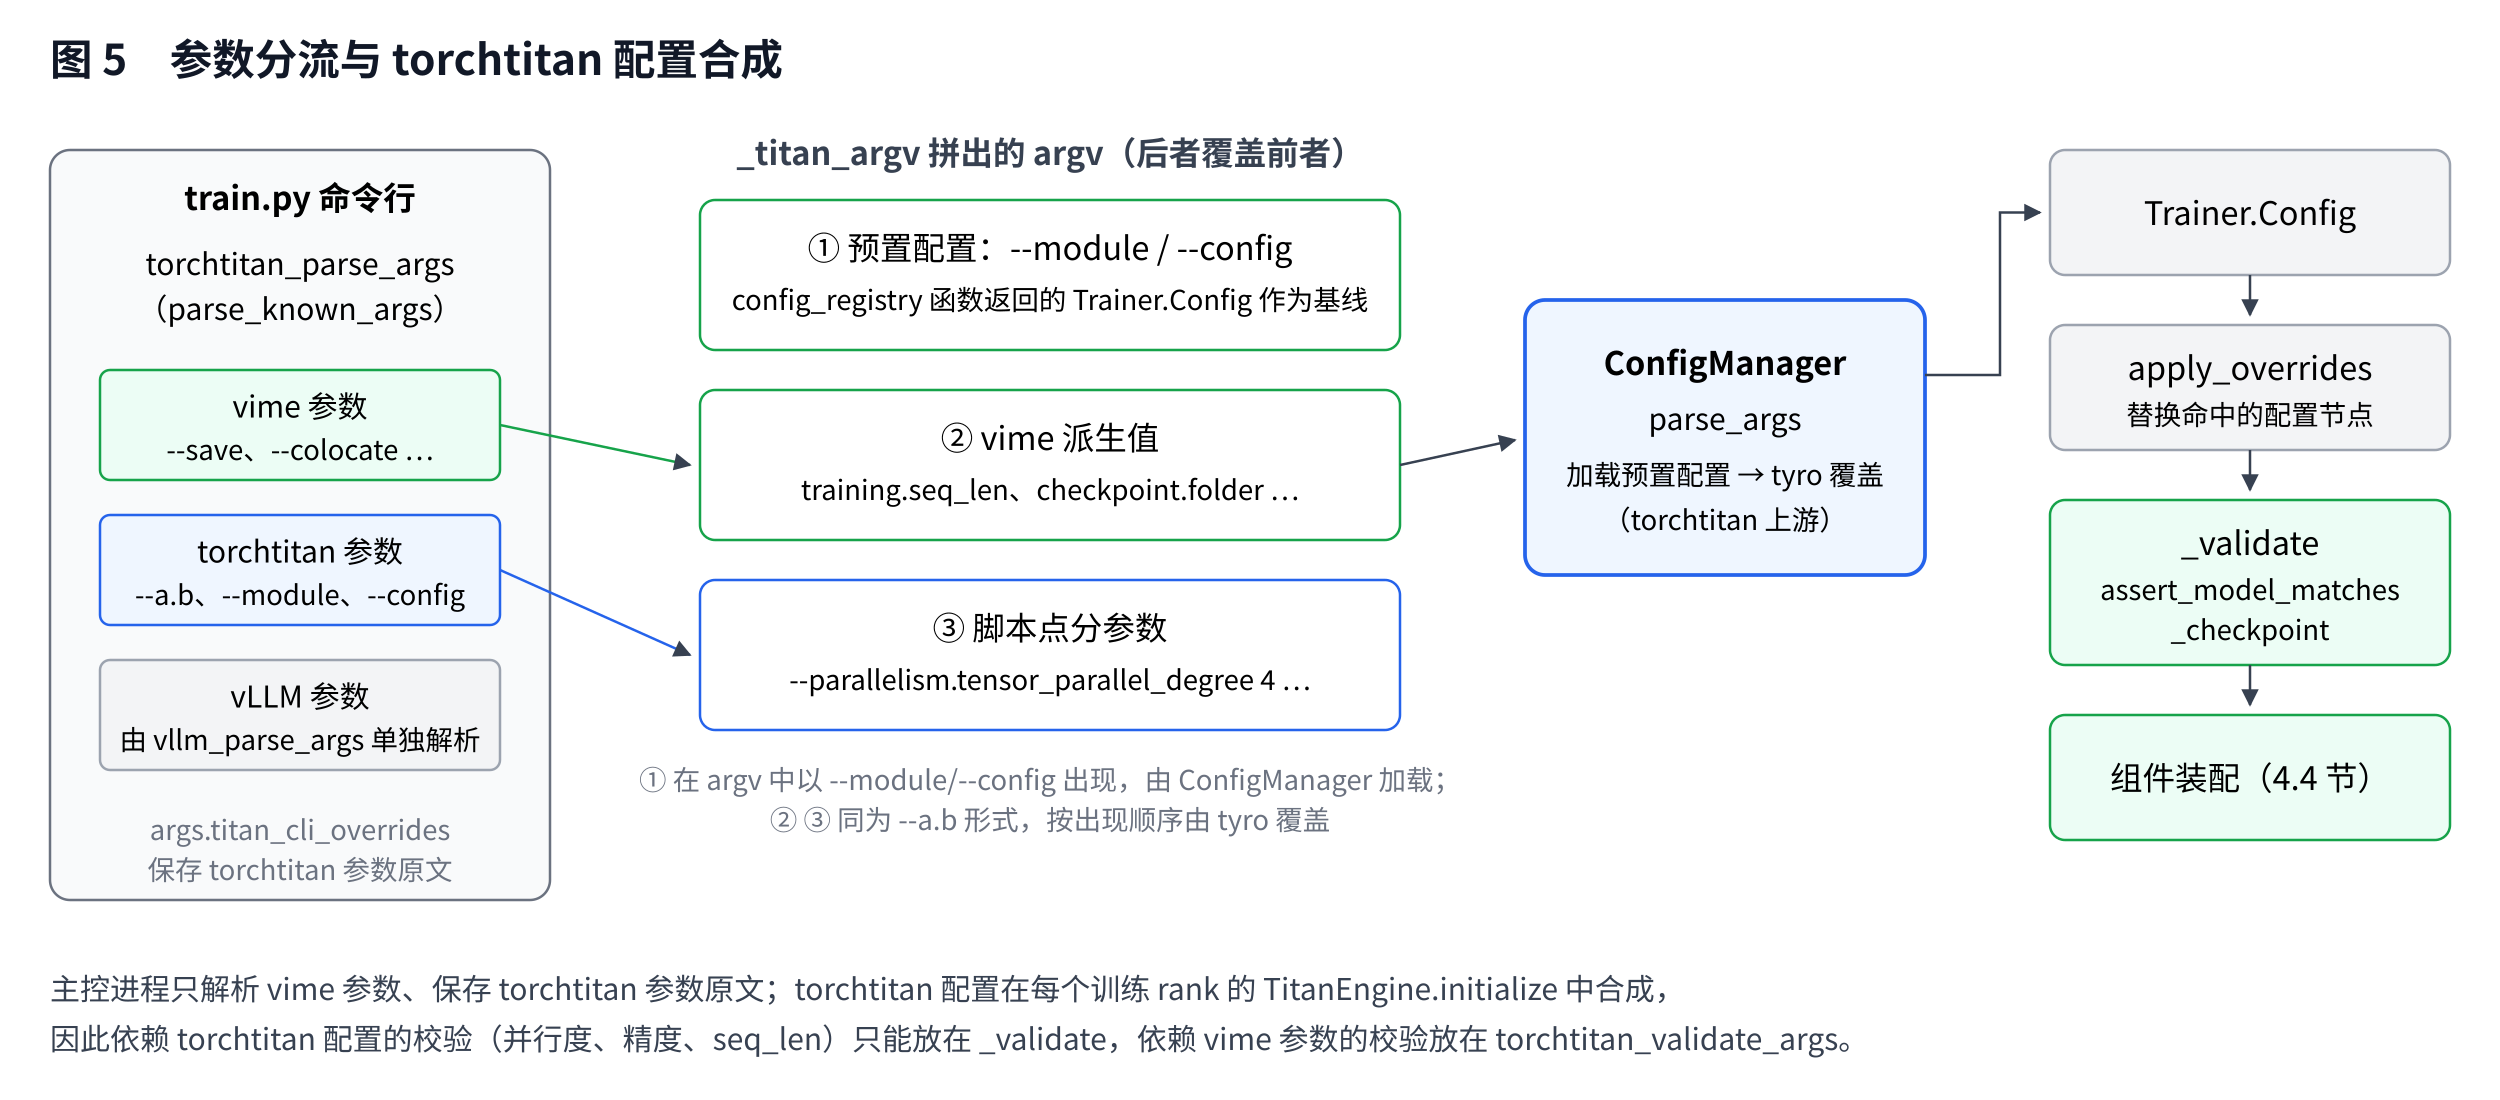
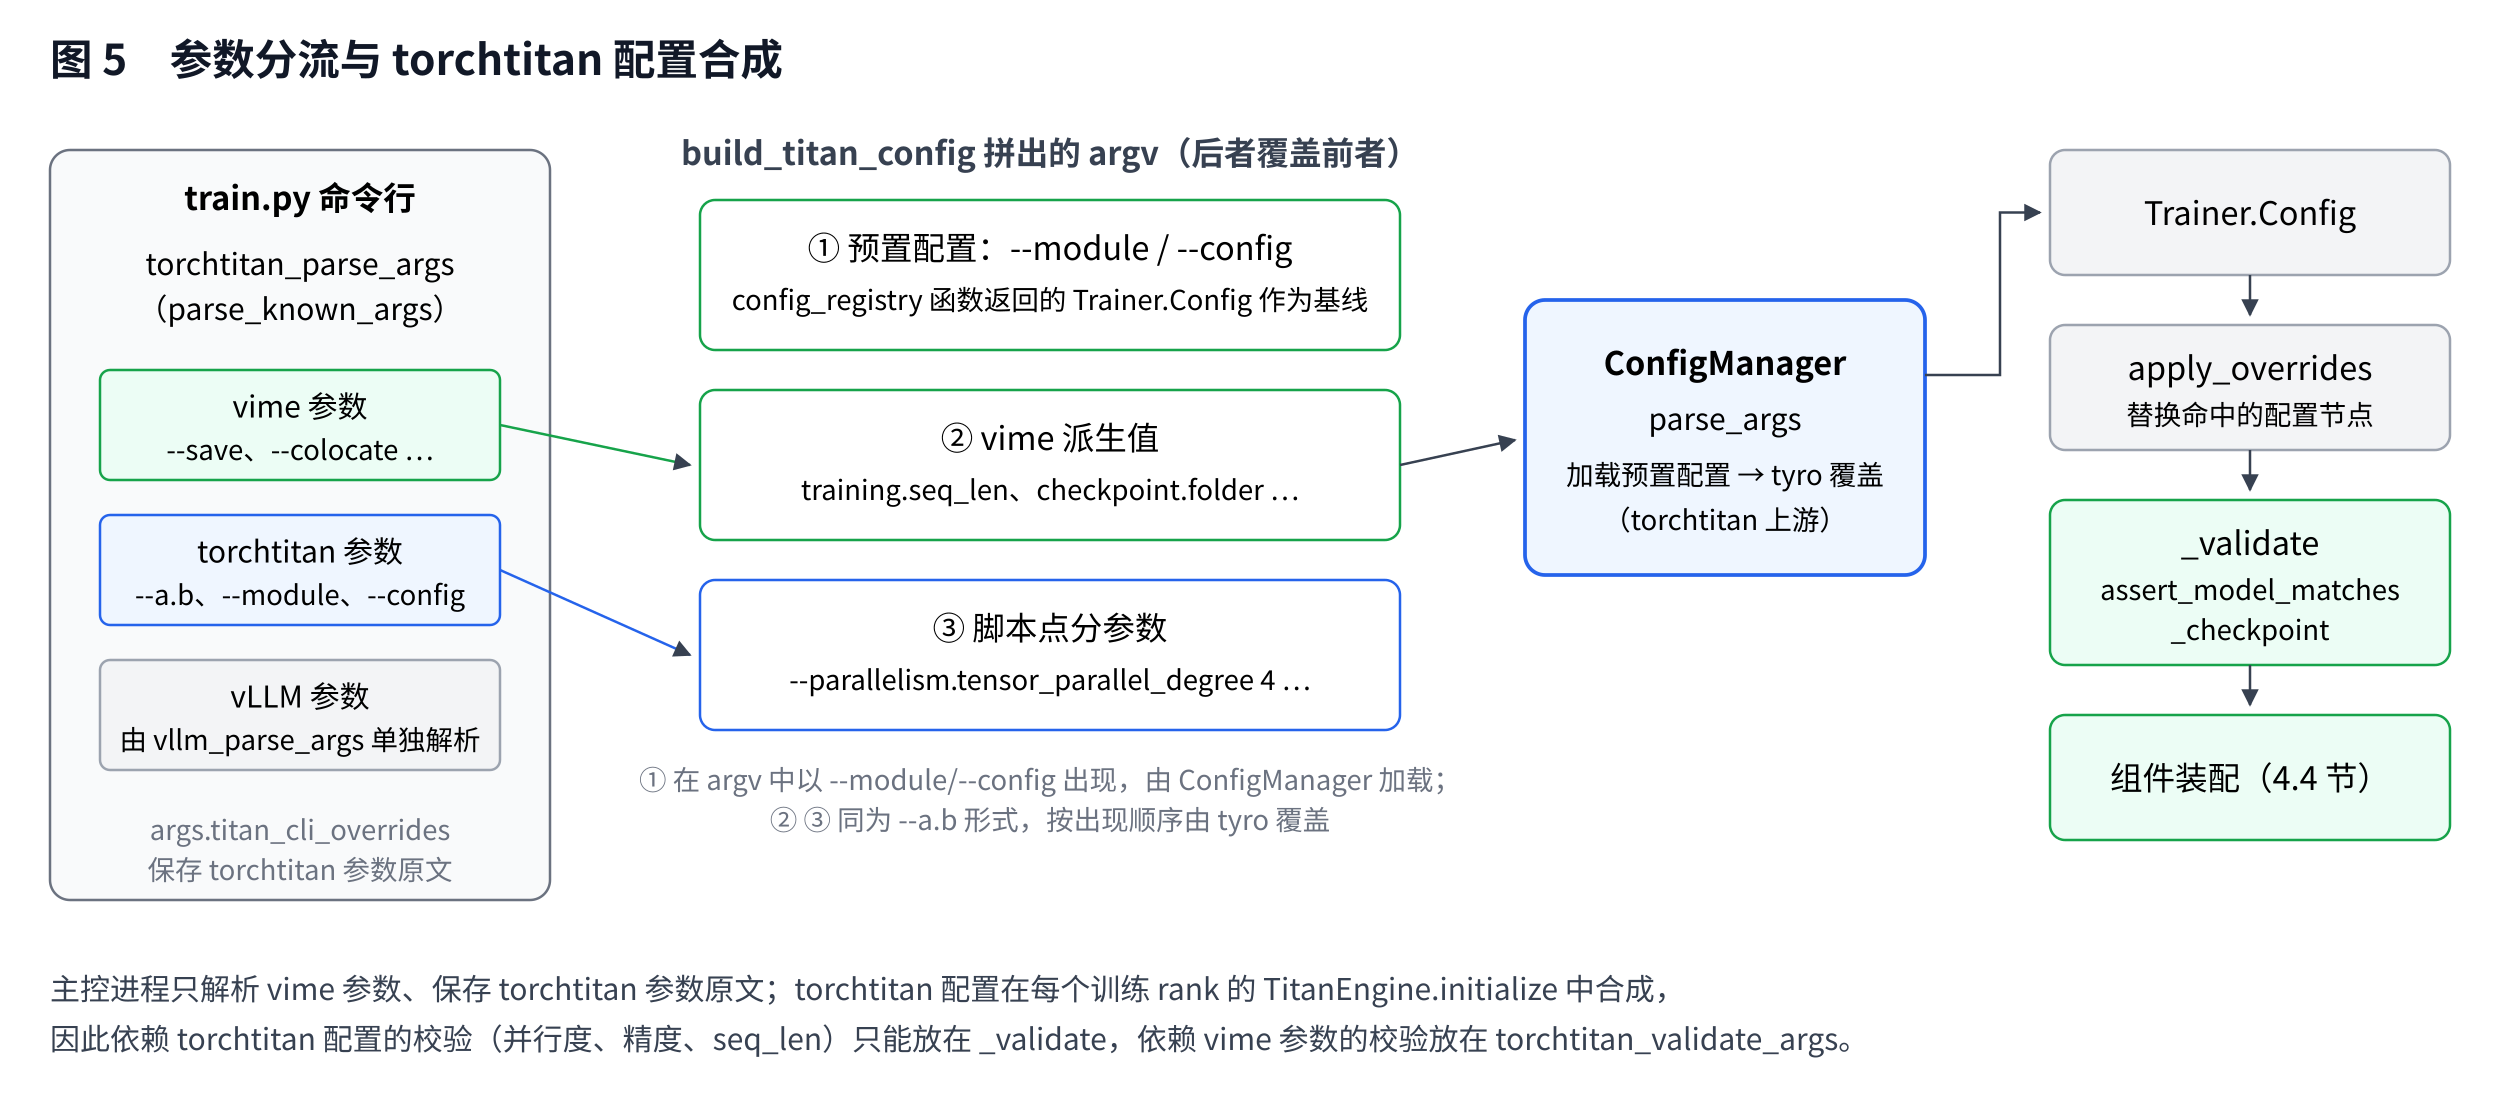
<svg xmlns="http://www.w3.org/2000/svg" width="1000" height="440" viewBox="0 0 1000 440" font-family="PingFang SC, Microsoft YaHei, Noto Sans CJK SC, sans-serif" font-size="13">
  <defs>
    <marker id="ar" viewBox="0 0 10 10" refX="9" refY="5" markerWidth="7" markerHeight="7" orient="auto">
      <path d="M0,0 L10,5 L0,10 z" fill="#374151" />
    </marker>
  </defs>
  <rect width="1000" height="440" fill="#ffffff" />
  <text x="20" y="30" font-size="17" font-weight="bold" fill="#111827">图 5　参数分流与 torchtitan 配置合成</text>
  <rect x="20" y="60" width="200" height="300" rx="8" fill="#f9fafb" stroke="#6b7280" />
  <text x="120" y="84" text-anchor="middle" font-weight="bold">train.py 命令行</text>
  <text x="120" y="110" text-anchor="middle" font-size="12">torchtitan_parse_args</text>
  <text x="120" y="128" text-anchor="middle" font-size="12">（parse_known_args）</text>
  <rect x="40" y="148" width="160" height="44" rx="4" fill="#ecfdf5" stroke="#16a34a" />
  <text x="120" y="167" text-anchor="middle" font-size="12">vime 参数</text>
  <text x="120" y="184" text-anchor="middle" font-size="11">--save、--colocate …</text>
  <rect x="40" y="206" width="160" height="44" rx="4" fill="#eff6ff" stroke="#2563eb" />
  <text x="120" y="225" text-anchor="middle" font-size="12">torchtitan 参数</text>
  <text x="120" y="242" text-anchor="middle" font-size="11">--a.b、--module、--config</text>
  <rect x="40" y="264" width="160" height="44" rx="4" fill="#f3f4f6" stroke="#9ca3af" />
  <text x="120" y="283" text-anchor="middle" font-size="12">vLLM 参数</text>
  <text x="120" y="300" text-anchor="middle" font-size="11">由 vllm_parse_args 单独解析</text>
  <text x="120" y="336" text-anchor="middle" font-size="11" fill="#6b7280">args.titan_cli_overrides</text>
  <text x="120" y="352" text-anchor="middle" font-size="11" fill="#6b7280">保存 torchtitan 参数原文</text>
-   <text x="420" y="66" text-anchor="middle" font-weight="bold" fill="#374151">_titan_argv 拼出的 argv（后者覆盖前者）</text>
+   <text x="420" y="66" text-anchor="middle" font-weight="bold" font-size="13" fill="#374151">build_titan_config 拼出的 argv（后者覆盖前者）</text>
  <rect x="280" y="80" width="280" height="60" rx="6" fill="#ffffff" stroke="#16a34a" />
  <text x="420" y="104" text-anchor="middle">① 预置配置：--module / --config</text>
  <text x="420" y="124" text-anchor="middle" font-size="11">config_registry 函数返回的 Trainer.Config 作为基线</text>
  <rect x="280" y="156" width="280" height="60" rx="6" fill="#ffffff" stroke="#16a34a" />
  <text x="420" y="180" text-anchor="middle">② vime 派生值</text>
  <text x="420" y="200" text-anchor="middle" font-size="11">training.seq_len、checkpoint.folder …</text>
  <rect x="280" y="232" width="280" height="60" rx="6" fill="#ffffff" stroke="#2563eb" />
  <text x="420" y="256" text-anchor="middle">③ 脚本点分参数</text>
  <text x="420" y="276" text-anchor="middle" font-size="11">--parallelism.tensor_parallel_degree 4 …</text>
  <line x1="200" y1="170" x2="276" y2="186" stroke="#16a34a" marker-end="url(#ar)" />
  <line x1="200" y1="228" x2="276" y2="262" stroke="#2563eb" marker-end="url(#ar)" />
  <text x="420" y="316" text-anchor="middle" font-size="11" fill="#6b7280">① 在 argv 中以 --module/--config 出现，由 ConfigManager 加载；</text>
  <text x="420" y="332" text-anchor="middle" font-size="11" fill="#6b7280">② ③ 同为 --a.b 形式，按出现顺序由 tyro 覆盖</text>
  <rect x="610" y="120" width="160" height="110" rx="8" fill="#eff6ff" stroke="#2563eb" stroke-width="1.5" />
  <text x="690" y="150" text-anchor="middle" font-weight="bold">ConfigManager</text>
  <text x="690" y="172" text-anchor="middle" font-size="12">parse_args</text>
  <text x="690" y="194" text-anchor="middle" font-size="11">加载预置配置 → tyro 覆盖</text>
  <text x="690" y="212" text-anchor="middle" font-size="11">（torchtitan 上游）</text>
  <line x1="560" y1="186" x2="606" y2="176" stroke="#374151" marker-end="url(#ar)" />
  <rect x="820" y="60" width="160" height="50" rx="6" fill="#f3f4f6" stroke="#9ca3af" />
  <text x="900" y="90" text-anchor="middle">Trainer.Config</text>
  <rect x="820" y="130" width="160" height="50" rx="6" fill="#f3f4f6" stroke="#9ca3af" />
  <text x="900" y="152" text-anchor="middle">apply_overrides</text>
  <text x="900" y="170" text-anchor="middle" font-size="11">替换命中的配置节点</text>
  <rect x="820" y="200" width="160" height="66" rx="6" fill="#ecfdf5" stroke="#16a34a" />
  <text x="900" y="222" text-anchor="middle">_validate</text>
  <text x="900" y="240" text-anchor="middle" font-size="11">assert_model_matches</text>
  <text x="900" y="256" text-anchor="middle" font-size="11">_checkpoint</text>
  <rect x="820" y="286" width="160" height="50" rx="6" fill="#ecfdf5" stroke="#16a34a" />
  <text x="900" y="316" text-anchor="middle">组件装配（4.4 节）</text>
  <path d="M770,150 L800,150 L800,85 L816,85" fill="none" stroke="#374151" marker-end="url(#ar)" />
  <line x1="900" y1="110" x2="900" y2="126" stroke="#374151" marker-end="url(#ar)" />
  <line x1="900" y1="180" x2="900" y2="196" stroke="#374151" marker-end="url(#ar)" />
  <line x1="900" y1="266" x2="900" y2="282" stroke="#374151" marker-end="url(#ar)" />
  <text x="20" y="400" font-size="12" fill="#374151">主控进程只解析 vime 参数、保存 torchtitan 参数原文；torchtitan 配置在每个训练 rank 的 TitanEngine.initialize 中合成，</text>
  <text x="20" y="420" font-size="12" fill="#374151">因此依赖 torchtitan 配置的校验（并行度、精度、seq_len）只能放在 _validate，依赖 vime 参数的校验放在 torchtitan_validate_args。</text>
</svg>
